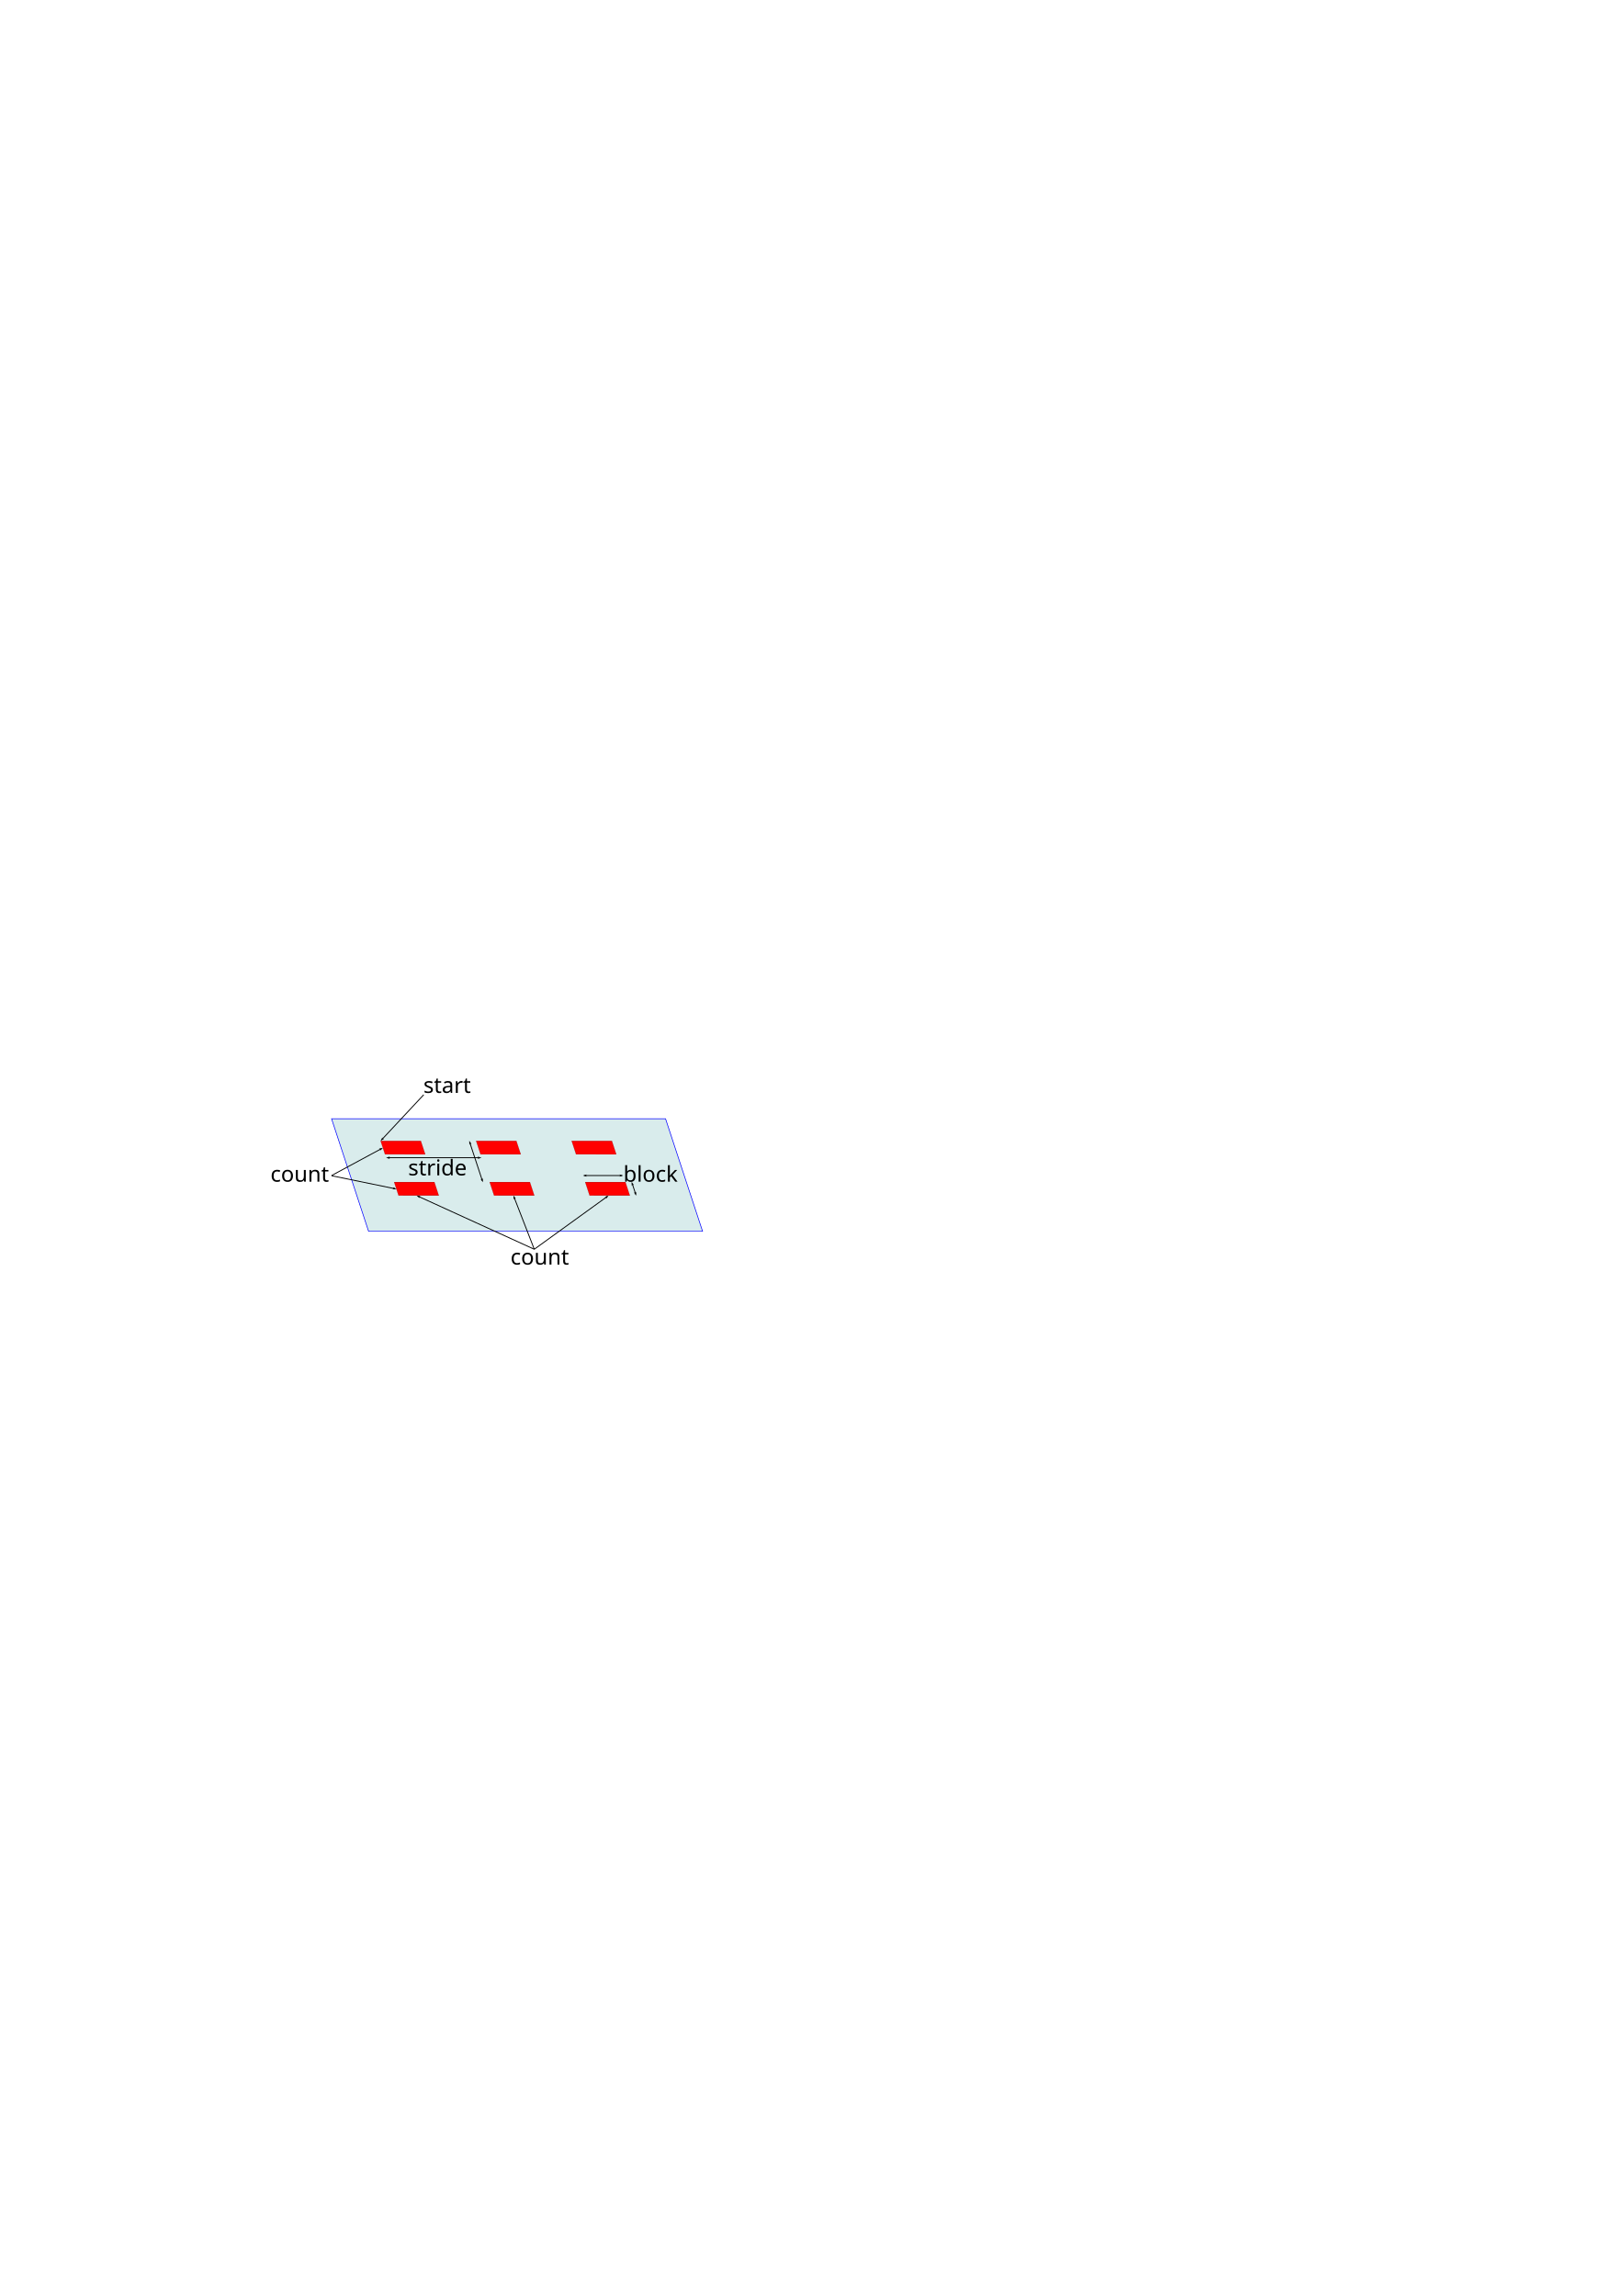
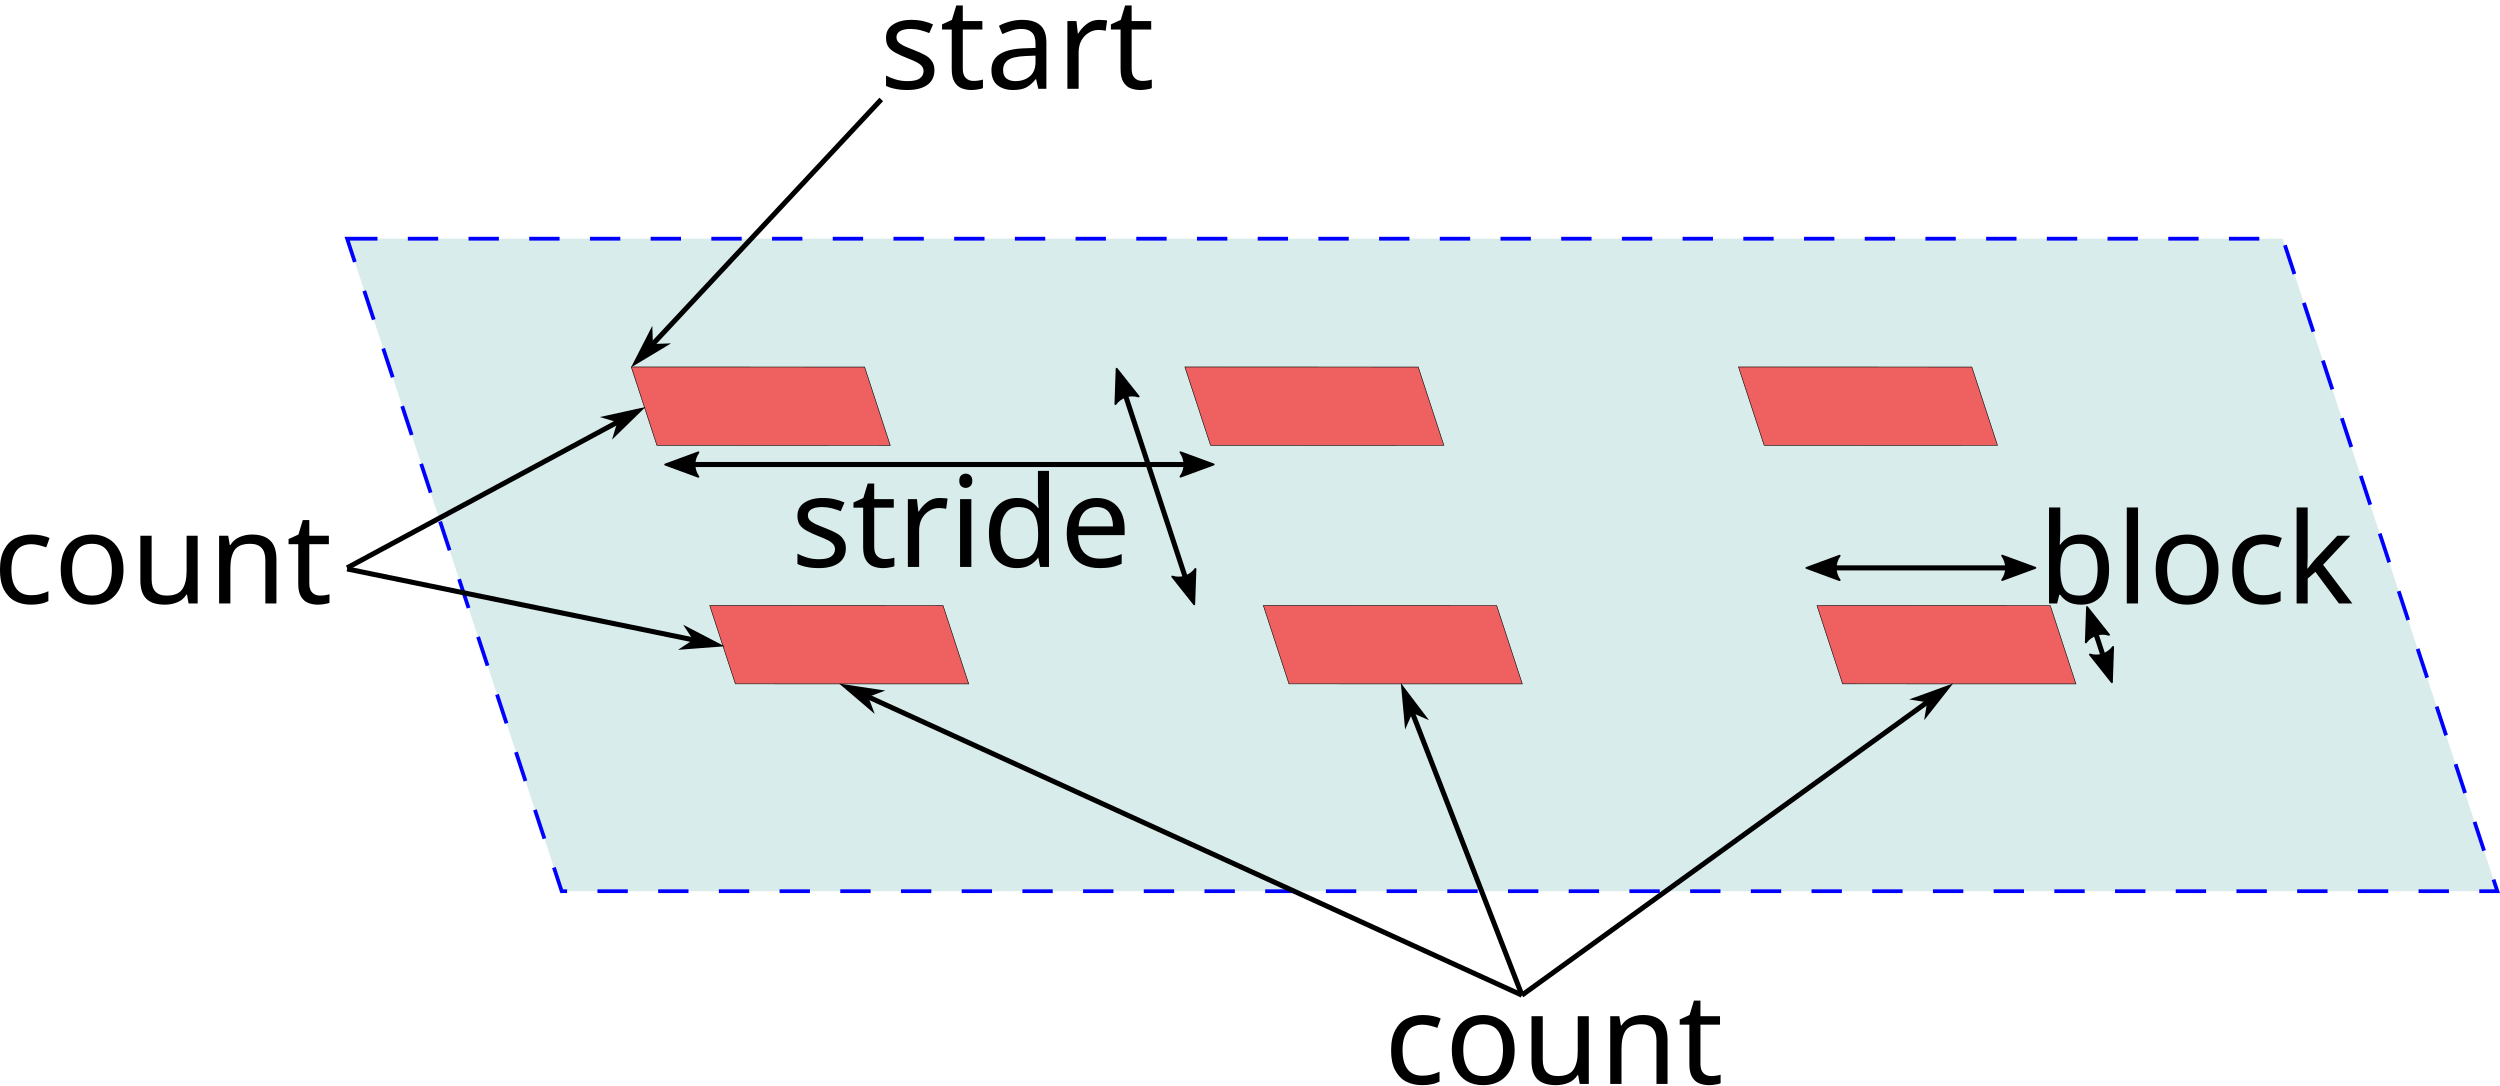
- <svg xmlns="http://www.w3.org/2000/svg" width="210mm" height="297mm" viewBox="0 0 744.094 1052.362" id="svg2" version="1.1">
+ <svg xmlns="http://www.w3.org/2000/svg" width="55.789mm" height="24.229mm" viewBox="0 0 197.676 85.852" id="svg2" version="1.1">
  <defs id="defs4">
-     <marker style="overflow:visible;" id="marker29737" refX="0.0" refY="0.0" orient="auto">
-       <path transform="scale(0.2) rotate(180) translate(6,0)" style="fill-rule:evenodd;stroke:#000000;stroke-width:1pt;stroke-opacity:1;fill:#000000;fill-opacity:1" d="M 0.0,0.0 L 5.0,-5.0 L -12.5,0.0 L 5.0,5.0 L 0.0,0.0 z " id="path29739" />
+     <marker style="overflow:visible" id="marker6380" refX="0" refY="0" orient="auto">
+       <path transform="scale(-0.6,-0.6)" d="M 8.719,4.034 -2.207,0.016 8.719,-4.002 c -1.745,2.372 -1.735,5.617 -6e-7,8.035 z" style="fill:#000000;fill-opacity:1;fill-rule:evenodd;stroke:#000000;stroke-width:0.625;stroke-linejoin:round;stroke-opacity:1" id="path6382" />
    </marker>
-     <marker orient="auto" refY="0.0" refX="0.0" id="marker29539" style="overflow:visible;">
-       <path id="path29541" d="M 0.0,0.0 L 5.0,-5.0 L -12.5,0.0 L 5.0,5.0 L 0.0,0.0 z " style="fill-rule:evenodd;stroke:#000000;stroke-width:1pt;stroke-opacity:1;fill:#000000;fill-opacity:1" transform="scale(0.2) rotate(180) translate(6,0)" />
+     <marker style="overflow:visible" id="marker6208" refX="0" refY="0" orient="auto">
+       <path transform="scale(-0.6,-0.6)" d="M 8.719,4.034 -2.207,0.016 8.719,-4.002 c -1.745,2.372 -1.735,5.617 -6e-7,8.035 z" style="fill:#000000;fill-opacity:1;fill-rule:evenodd;stroke:#000000;stroke-width:0.625;stroke-linejoin:round;stroke-opacity:1" id="path6210" />
    </marker>
-     <marker orient="auto" refY="0.0" refX="0.0" id="marker29203" style="overflow:visible;">
-       <path id="path29205" d="M 0.0,0.0 L 5.0,-5.0 L -12.5,0.0 L 5.0,5.0 L 0.0,0.0 z " style="fill-rule:evenodd;stroke:#000000;stroke-width:1pt;stroke-opacity:1;fill:#000000;fill-opacity:1" transform="scale(0.2) rotate(180) translate(6,0)" />
+     <marker style="overflow:visible" id="marker6036" refX="0" refY="0" orient="auto">
+       <path transform="scale(-0.6,-0.6)" d="M 8.719,4.034 -2.207,0.016 8.719,-4.002 c -1.745,2.372 -1.735,5.617 -6e-7,8.035 z" style="fill:#000000;fill-opacity:1;fill-rule:evenodd;stroke:#000000;stroke-width:0.625;stroke-linejoin:round;stroke-opacity:1" id="path6038" />
    </marker>
-     <marker style="overflow:visible;" id="marker28865" refX="0.0" refY="0.0" orient="auto">
-       <path transform="scale(0.2) rotate(180) translate(6,0)" style="fill-rule:evenodd;stroke:#000000;stroke-width:1pt;stroke-opacity:1;fill:#000000;fill-opacity:1" d="M 0.0,0.0 L 5.0,-5.0 L -12.5,0.0 L 5.0,5.0 L 0.0,0.0 z " id="path28867" />
+     <marker orient="auto" refY="0" refX="0" id="Arrow2Mend" style="overflow:visible">
+       <path id="path5475" style="fill:#000000;fill-opacity:1;fill-rule:evenodd;stroke:#000000;stroke-width:0.625;stroke-linejoin:round;stroke-opacity:1" d="M 8.719,4.034 -2.207,0.016 8.719,-4.002 c -1.745,2.372 -1.735,5.617 -6e-7,8.035 z" transform="scale(-0.6,-0.6)" />
    </marker>
-     <marker orient="auto" refY="0.0" refX="0.0" id="marker28493" style="overflow:visible;">
-       <path id="path28495" d="M 0.0,0.0 L 5.0,-5.0 L -12.5,0.0 L 5.0,5.0 L 0.0,0.0 z " style="fill-rule:evenodd;stroke:#000000;stroke-width:1pt;stroke-opacity:1;fill:#000000;fill-opacity:1" transform="scale(0.2) rotate(180) translate(6,0)" />
+     <marker style="overflow:visible" id="marker5364" refX="0" refY="0" orient="auto">
+       <path transform="scale(0.6,0.6)" d="M 8.719,4.034 -2.207,0.016 8.719,-4.002 c -1.745,2.372 -1.735,5.617 -6e-7,8.035 z" style="fill:#000000;fill-opacity:1;fill-rule:evenodd;stroke:#000000;stroke-width:0.625;stroke-linejoin:round;stroke-opacity:1" id="path5366" />
    </marker>
-     <marker orient="auto" refY="0.0" refX="0.0" id="marker28357" style="overflow:visible;">
-       <path id="path28359" d="M 0.0,0.0 L 5.0,-5.0 L -12.5,0.0 L 5.0,5.0 L 0.0,0.0 z " style="fill-rule:evenodd;stroke:#000000;stroke-width:1pt;stroke-opacity:1;fill:#000000;fill-opacity:1" transform="scale(0.2) rotate(180) translate(6,0)" />
+     <marker style="overflow:visible" id="marker5198" refX="0" refY="0" orient="auto">
+       <path transform="scale(0.6,0.6)" d="M 8.719,4.034 -2.207,0.016 8.719,-4.002 c -1.745,2.372 -1.735,5.617 -6e-7,8.035 z" style="fill:#000000;fill-opacity:1;fill-rule:evenodd;stroke:#000000;stroke-width:0.625;stroke-linejoin:round;stroke-opacity:1" id="path5200" />
    </marker>
-     <marker style="overflow:visible;" id="marker27803" refX="0.0" refY="0.0" orient="auto">
-       <path transform="scale(0.2) rotate(180) translate(6,0)" style="fill-rule:evenodd;stroke:#000000;stroke-width:1pt;stroke-opacity:1;fill:#000000;fill-opacity:1" d="M 0.0,0.0 L 5.0,-5.0 L -12.5,0.0 L 5.0,5.0 L 0.0,0.0 z " id="path27805" />
+     <marker style="overflow:visible" id="marker5038" refX="0" refY="0" orient="auto">
+       <path transform="scale(0.6,0.6)" d="M 8.719,4.034 -2.207,0.016 8.719,-4.002 c -1.745,2.372 -1.735,5.617 -6e-7,8.035 z" style="fill:#000000;fill-opacity:1;fill-rule:evenodd;stroke:#000000;stroke-width:0.625;stroke-linejoin:round;stroke-opacity:1" id="path5040" />
    </marker>
-     <marker style="overflow:visible" id="marker27673" refX="0.0" refY="0.0" orient="auto">
-       <path transform="scale(0.2) translate(6,0)" style="fill-rule:evenodd;stroke:#000000;stroke-width:1pt;stroke-opacity:1;fill:#000000;fill-opacity:1" d="M 0.0,0.0 L 5.0,-5.0 L -12.5,0.0 L 5.0,5.0 L 0.0,0.0 z " id="path27675" />
+     <marker orient="auto" refY="0" refX="0" id="marker4750" style="overflow:visible">
+       <path id="path4752" d="M 0,0 5,-5 -12.5,0 5,5 0,0 Z" style="fill:#000000;fill-opacity:1;fill-rule:evenodd;stroke:#000000;stroke-width:1pt;stroke-opacity:1" transform="matrix(-0.4,0,0,-0.4,-4,0)" />
    </marker>
-     <marker style="overflow:visible;" id="marker27283" refX="0.0" refY="0.0" orient="auto">
-       <path transform="scale(0.2) rotate(180) translate(6,0)" style="fill-rule:evenodd;stroke:#000000;stroke-width:1pt;stroke-opacity:1;fill:#000000;fill-opacity:1" d="M 0.0,0.0 L 5.0,-5.0 L -12.5,0.0 L 5.0,5.0 L 0.0,0.0 z " id="path27285" />
+     <marker orient="auto" refY="0" refX="0" id="marker4740" style="overflow:visible">
+       <path id="path4742" d="M 0,0 5,-5 -12.5,0 5,5 0,0 Z" style="fill:#000000;fill-opacity:1;fill-rule:evenodd;stroke:#000000;stroke-width:1pt;stroke-opacity:1" transform="matrix(-0.4,0,0,-0.4,-4,0)" />
    </marker>
-     <marker orient="auto" refY="0.0" refX="0.0" id="marker22439" style="overflow:visible">
-       <path id="path22441" d="M 0.0,0.0 L 5.0,-5.0 L -12.5,0.0 L 5.0,5.0 L 0.0,0.0 z " style="fill-rule:evenodd;stroke:#000000;stroke-width:1pt;stroke-opacity:1;fill:#000000;fill-opacity:1" transform="scale(0.2) translate(6,0)" />
+     <marker style="overflow:visible" id="marker4556" refX="0" refY="0" orient="auto">
+       <path transform="matrix(-0.4,0,0,-0.4,-4,0)" style="fill:#000000;fill-opacity:1;fill-rule:evenodd;stroke:#000000;stroke-width:1pt;stroke-opacity:1" d="M 0,0 5,-5 -12.5,0 5,5 0,0 Z" id="path4558" />
    </marker>
-     <marker orient="auto" refY="0.0" refX="0.0" id="Arrow2Send" style="overflow:visible;">
-       <path id="path4261" style="fill-rule:evenodd;stroke-width:0.625;stroke-linejoin:round;stroke:#000000;stroke-opacity:1;fill:#000000;fill-opacity:1" d="M 8.719,4.034 L -2.207,0.016 L 8.719,-4.002 C 6.973,-1.63 6.983,1.616 8.719,4.034 z " transform="scale(0.3) rotate(180) translate(-2.3,0)" />
+     <marker style="overflow:visible" id="marker4546" refX="0" refY="0" orient="auto">
+       <path transform="matrix(-0.4,0,0,-0.4,-4,0)" style="fill:#000000;fill-opacity:1;fill-rule:evenodd;stroke:#000000;stroke-width:1pt;stroke-opacity:1" d="M 0,0 5,-5 -12.5,0 5,5 0,0 Z" id="path4548" />
    </marker>
-     <marker orient="auto" refY="0.0" refX="0.0" id="Arrow2Mstart" style="overflow:visible">
-       <path id="path4252" style="fill-rule:evenodd;stroke-width:0.625;stroke-linejoin:round;stroke:#000000;stroke-opacity:1;fill:#000000;fill-opacity:1" d="M 8.719,4.034 L -2.207,0.016 L 8.719,-4.002 C 6.973,-1.63 6.983,1.616 8.719,4.034 z " transform="scale(0.6) translate(0,0)" />
+     <marker style="overflow:visible" id="marker29737" refX="0" refY="0" orient="auto">
+       <path transform="matrix(-0.2,0,0,-0.2,-1.2,0)" style="fill:#000000;fill-opacity:1;fill-rule:evenodd;stroke:#000000;stroke-width:1pt;stroke-opacity:1" d="M 0,0 5,-5 -12.5,0 5,5 0,0 Z" id="path29739" />
    </marker>
-     <marker style="overflow:visible" id="marker7097" refX="0.0" refY="0.0" orient="auto">
-       <path transform="scale(0.2) translate(6,0)" style="fill-rule:evenodd;stroke:#000000;stroke-width:1pt;stroke-opacity:1;fill:#000000;fill-opacity:1" d="M 0.0,0.0 L 5.0,-5.0 L -12.5,0.0 L 5.0,5.0 L 0.0,0.0 z " id="path7099" />
+     <marker orient="auto" refY="0" refX="0" id="marker29203" style="overflow:visible">
+       <path id="path29205" d="M 0,0 5,-5 -12.5,0 5,5 0,0 Z" style="fill:#000000;fill-opacity:1;fill-rule:evenodd;stroke:#000000;stroke-width:1pt;stroke-opacity:1" transform="matrix(-0.2,0,0,-0.2,-1.2,0)" />
    </marker>
-     <marker orient="auto" refY="0.0" refX="0.0" id="Arrow1Send" style="overflow:visible;">
-       <path id="path4243" d="M 0.0,0.0 L 5.0,-5.0 L -12.5,0.0 L 5.0,5.0 L 0.0,0.0 z " style="fill-rule:evenodd;stroke:#000000;stroke-width:1pt;stroke-opacity:1;fill:#000000;fill-opacity:1" transform="scale(0.2) rotate(180) translate(6,0)" />
+     <marker orient="auto" refY="0" refX="0" id="marker28357" style="overflow:visible">
+       <path id="path28359" d="M 0,0 5,-5 -12.5,0 5,5 0,0 Z" style="fill:#000000;fill-opacity:1;fill-rule:evenodd;stroke:#000000;stroke-width:1pt;stroke-opacity:1" transform="matrix(-0.2,0,0,-0.2,-1.2,0)" />
    </marker>
-     <marker orient="auto" refY="0.0" refX="0.0" id="Arrow1Sstart" style="overflow:visible">
-       <path id="path4240" d="M 0.0,0.0 L 5.0,-5.0 L -12.5,0.0 L 5.0,5.0 L 0.0,0.0 z " style="fill-rule:evenodd;stroke:#000000;stroke-width:1pt;stroke-opacity:1;fill:#000000;fill-opacity:1" transform="scale(0.2) translate(6,0)" />
+     <marker style="overflow:visible" id="marker27673" refX="0" refY="0" orient="auto">
+       <path transform="matrix(0.2,0,0,0.2,1.2,0)" style="fill:#000000;fill-opacity:1;fill-rule:evenodd;stroke:#000000;stroke-width:1pt;stroke-opacity:1" d="M 0,0 5,-5 -12.5,0 5,5 0,0 Z" id="path27675" />
    </marker>
-     <marker orient="auto" refY="0.0" refX="0.0" id="marker5820" style="overflow:visible">
-       <path id="path5822" d="M 0.0,0.0 L 5.0,-5.0 L -12.5,0.0 L 5.0,5.0 L 0.0,0.0 z " style="fill-rule:evenodd;stroke:#000000;stroke-width:1pt;stroke-opacity:1;fill:#000000;fill-opacity:1" transform="scale(0.4) translate(10,0)" />
+     <marker orient="auto" refY="0" refX="0" id="marker22439" style="overflow:visible">
+       <path id="path22441" d="M 0,0 5,-5 -12.5,0 5,5 0,0 Z" style="fill:#000000;fill-opacity:1;fill-rule:evenodd;stroke:#000000;stroke-width:1pt;stroke-opacity:1" transform="matrix(0.2,0,0,0.2,1.2,0)" />
    </marker>
-     <marker orient="auto" refY="0.0" refX="0.0" id="marker5786" style="overflow:visible">
-       <path id="path5788" d="M 0.0,0.0 L 5.0,-5.0 L -12.5,0.0 L 5.0,5.0 L 0.0,0.0 z " style="fill-rule:evenodd;stroke:#000000;stroke-width:1pt;stroke-opacity:1;fill:#000000;fill-opacity:1" transform="scale(0.4) translate(10,0)" />
+     <marker orient="auto" refY="0" refX="0" id="Arrow2Send" style="overflow:visible">
+       <path id="path4261" style="fill:#000000;fill-opacity:1;fill-rule:evenodd;stroke:#000000;stroke-width:0.625;stroke-linejoin:round;stroke-opacity:1" d="M 8.719,4.034 -2.207,0.016 8.719,-4.002 c -1.745,2.372 -1.735,5.617 -6e-7,8.035 z" transform="matrix(-0.3,0,0,-0.3,0.69,0)" />
    </marker>
-     <marker orient="auto" refY="0.0" refX="0.0" id="Arrow1Mend" style="overflow:visible;">
-       <path id="path4237" d="M 0.0,0.0 L 5.0,-5.0 L -12.5,0.0 L 5.0,5.0 L 0.0,0.0 z " style="fill-rule:evenodd;stroke:#000000;stroke-width:1pt;stroke-opacity:1;fill:#000000;fill-opacity:1" transform="scale(0.4) rotate(180) translate(10,0)" />
+     <marker orient="auto" refY="0" refX="0" id="Arrow2Mstart" style="overflow:visible">
+       <path id="path4252" style="fill:#000000;fill-opacity:1;fill-rule:evenodd;stroke:#000000;stroke-width:0.625;stroke-linejoin:round;stroke-opacity:1" d="M 8.719,4.034 -2.207,0.016 8.719,-4.002 c -1.745,2.372 -1.735,5.617 -6e-7,8.035 z" transform="scale(0.6,0.6)" />
    </marker>
-     <marker orient="auto" refY="0.0" refX="0.0" id="Arrow1Mstart" style="overflow:visible">
-       <path id="path4234" d="M 0.0,0.0 L 5.0,-5.0 L -12.5,0.0 L 5.0,5.0 L 0.0,0.0 z " style="fill-rule:evenodd;stroke:#000000;stroke-width:1pt;stroke-opacity:1;fill:#000000;fill-opacity:1" transform="scale(0.4) translate(10,0)" />
+     <marker orient="auto" refY="0" refX="0" id="marker5820" style="overflow:visible">
+       <path id="path5822" d="M 0,0 5,-5 -12.5,0 5,5 0,0 Z" style="fill:#000000;fill-opacity:1;fill-rule:evenodd;stroke:#000000;stroke-width:1pt;stroke-opacity:1" transform="matrix(0.4,0,0,0.4,4,0)" />
+     </marker>
+     <marker orient="auto" refY="0" refX="0" id="marker5786" style="overflow:visible">
+       <path id="path5788" d="M 0,0 5,-5 -12.5,0 5,5 0,0 Z" style="fill:#000000;fill-opacity:1;fill-rule:evenodd;stroke:#000000;stroke-width:1pt;stroke-opacity:1" transform="matrix(0.4,0,0,0.4,4,0)" />
+     </marker>
+     <marker orient="auto" refY="0" refX="0" id="Arrow1Mend" style="overflow:visible">
+       <path id="path4237" d="M 0,0 5,-5 -12.5,0 5,5 0,0 Z" style="fill:#000000;fill-opacity:1;fill-rule:evenodd;stroke:#000000;stroke-width:1pt;stroke-opacity:1" transform="matrix(-0.4,0,0,-0.4,-4,0)" />
+     </marker>
+     <marker orient="auto" refY="0" refX="0" id="Arrow1Mstart" style="overflow:visible">
+       <path id="path4234" d="M 0,0 5,-5 -12.5,0 5,5 0,0 Z" style="fill:#000000;fill-opacity:1;fill-rule:evenodd;stroke:#000000;stroke-width:1pt;stroke-opacity:1" transform="matrix(0.4,0,0,0.4,4,0)" />
    </marker>
    <marker orient="auto" refY="0" refX="0" id="Arrow1Sstart-2" style="overflow:visible">
      <path id="path4240-7" d="M 0,0 5,-5 -12.5,0 5,5 0,0 Z" style="fill:#000000;fill-opacity:1;fill-rule:evenodd;stroke:#000000;stroke-width:1pt;stroke-opacity:1" transform="matrix(0.2,0,0,0.2,1.2,0)" />
    </marker>
    <marker style="overflow:visible" id="marker7097-9" refX="0" refY="0" orient="auto">
      <path transform="matrix(0.2,0,0,0.2,1.2,0)" style="fill:#000000;fill-opacity:1;fill-rule:evenodd;stroke:#000000;stroke-width:1pt;stroke-opacity:1" d="M 0,0 5,-5 -12.5,0 5,5 0,0 Z" id="path7099-3" />
    </marker>
    <marker orient="auto" refY="0" refX="0" id="Arrow1Send-6" style="overflow:visible">
      <path id="path4243-0" d="M 0,0 5,-5 -12.5,0 5,5 0,0 Z" style="fill:#000000;fill-opacity:1;fill-rule:evenodd;stroke:#000000;stroke-width:1pt;stroke-opacity:1" transform="matrix(-0.2,0,0,-0.2,-1.2,0)" />
    </marker>
    <marker style="overflow:visible" id="marker7097-9-2" refX="0" refY="0" orient="auto">
      <path transform="matrix(0.2,0,0,0.2,1.2,0)" style="fill:#000000;fill-opacity:1;fill-rule:evenodd;stroke:#000000;stroke-width:1pt;stroke-opacity:1" d="M 0,0 5,-5 -12.5,0 5,5 0,0 Z" id="path7099-3-6" />
    </marker>
    <marker orient="auto" refY="0" refX="0" id="Arrow1Send-6-1" style="overflow:visible">
      <path id="path4243-0-8" d="M 0,0 5,-5 -12.5,0 5,5 0,0 Z" style="fill:#000000;fill-opacity:1;fill-rule:evenodd;stroke:#000000;stroke-width:1pt;stroke-opacity:1" transform="matrix(-0.2,0,0,-0.2,-1.2,0)" />
    </marker>
  </defs>
-   <g id="layer2" style="display:inline">
-     <path style="fill:#008080;fill-opacity:0.149;fill-rule:evenodd;stroke:#0000ff;stroke-width:0.3;stroke-linecap:butt;stroke-linejoin:miter;stroke-miterlimit:4;stroke-dasharray:none;stroke-opacity:1" d="m 151.943,512.775 153.057,0 16.966,51.596 -153.057,0 z" id="path22279" />
+   <g id="layer2" style="display:inline" transform="translate(-124.4972,-493.902)">
+     <path style="fill:#008080;fill-opacity:0.149;fill-rule:evenodd;stroke:#0000ff;stroke-width:0.3;stroke-linecap:butt;stroke-linejoin:miter;stroke-miterlimit:4;stroke-dasharray:2.4,2.4;stroke-opacity:1;stroke-dashoffset:0" d="m 151.943,512.775 153.057,0 16.966,51.596 -153.057,0 z" id="path22279" />
  </g>
-   <g id="layer1">
-     <rect style="fill:#ff0000;fill-opacity:1;stroke:#000000;stroke-width:0.049;stroke-linejoin:miter;stroke-miterlimit:4;stroke-dasharray:none;stroke-dashoffset:0;stroke-opacity:1" id="rect4177-3" width="18.45" height="6.516" x="3.279" y="550.208" transform="matrix(1,2.7745871e-4,0.3110323,0.9503994,0,0)" />
-     <rect style="fill:#ff0000;fill-opacity:1;stroke:#000000;stroke-width:0.049;stroke-linejoin:miter;stroke-miterlimit:4;stroke-dasharray:none;stroke-dashoffset:0;stroke-opacity:1" id="rect4177-3-6" width="18.45" height="6.516" x="47.059" y="550.195" transform="matrix(1,2.7745871e-4,0.3110323,0.9503994,0,0)" />
-     <rect style="fill:#ff0000;fill-opacity:1;stroke:#000000;stroke-width:0.049;stroke-linejoin:miter;stroke-miterlimit:4;stroke-dasharray:none;stroke-dashoffset:0;stroke-opacity:1" id="rect4177-3-7" width="18.45" height="6.516" x="90.838" y="550.182" transform="matrix(1,2.7745871e-4,0.3110323,0.9503994,0,0)" />
-     <rect style="fill:#ff0000;fill-opacity:1;stroke:#000000;stroke-width:0.049;stroke-linejoin:miter;stroke-miterlimit:4;stroke-dasharray:none;stroke-dashoffset:0;stroke-opacity:1" id="rect4177-3-2" width="18.45" height="6.516" x="3.309" y="570.058" transform="matrix(1,2.7745871e-4,0.3110323,0.9503994,0,0)" />
-     <rect style="fill:#ff0000;fill-opacity:1;stroke:#000000;stroke-width:0.049;stroke-linejoin:miter;stroke-miterlimit:4;stroke-dasharray:none;stroke-dashoffset:0;stroke-opacity:1" id="rect4177-3-6-9" width="18.45" height="6.516" x="47.088" y="570.045" transform="matrix(1,2.7745871e-4,0.3110323,0.9503994,0,0)" />
-     <rect style="fill:#ff0000;fill-opacity:1;stroke:#000000;stroke-width:0.049;stroke-linejoin:miter;stroke-miterlimit:4;stroke-dasharray:none;stroke-dashoffset:0;stroke-opacity:1" id="rect4177-3-7-1" width="18.45" height="6.516" x="90.868" y="570.032" transform="matrix(1,2.7745871e-4,0.3110323,0.9503994,0,0)" />
-     <path style="fill:none;fill-rule:evenodd;stroke:#000000;stroke-width:0.4;stroke-linecap:butt;stroke-linejoin:miter;stroke-miterlimit:4;stroke-dasharray:none;stroke-opacity:1;marker-start:url(#Arrow1Sstart)" d="m 174.928,522.381 19.25,-20.616" id="path5772" />
+   <g id="layer1" style="display:inline" transform="translate(-124.4972,-493.902)">
+     <rect style="fill:#ff0000;fill-opacity:0.588;stroke:#000000;stroke-width:0.049;stroke-linejoin:miter;stroke-miterlimit:4;stroke-dasharray:none;stroke-dashoffset:0;stroke-opacity:1" id="rect4177-3" width="18.45" height="6.516" x="3.279" y="550.208" transform="matrix(1,2.7745871e-4,0.3110323,0.9503994,0,0)" />
+     <rect style="fill:#ff0000;fill-opacity:0.588;stroke:#000000;stroke-width:0.049;stroke-linejoin:miter;stroke-miterlimit:4;stroke-dasharray:none;stroke-dashoffset:0;stroke-opacity:1" id="rect4177-3-6" width="18.45" height="6.516" x="47.059" y="550.195" transform="matrix(1,2.7745871e-4,0.3110323,0.9503994,0,0)" />
+     <rect style="fill:#ff0000;fill-opacity:0.588;stroke:#000000;stroke-width:0.049;stroke-linejoin:miter;stroke-miterlimit:4;stroke-dasharray:none;stroke-dashoffset:0;stroke-opacity:1" id="rect4177-3-7" width="18.45" height="6.516" x="90.838" y="550.182" transform="matrix(1,2.7745871e-4,0.3110323,0.9503994,0,0)" />
+     <rect style="fill:#ff0000;fill-opacity:0.588;stroke:#000000;stroke-width:0.049;stroke-linejoin:miter;stroke-miterlimit:4;stroke-dasharray:none;stroke-dashoffset:0;stroke-opacity:1" id="rect4177-3-2" width="18.45" height="6.516" x="3.309" y="570.058" transform="matrix(1,2.7745871e-4,0.3110323,0.9503994,0,0)" />
+     <rect style="fill:#ff0000;fill-opacity:0.588;stroke:#000000;stroke-width:0.049;stroke-linejoin:miter;stroke-miterlimit:4;stroke-dasharray:none;stroke-dashoffset:0;stroke-opacity:1" id="rect4177-3-6-9" width="18.45" height="6.516" x="47.088" y="570.045" transform="matrix(1,2.7745871e-4,0.3110323,0.9503994,0,0)" />
+     <rect style="fill:#ff0000;fill-opacity:0.588;stroke:#000000;stroke-width:0.049;stroke-linejoin:miter;stroke-miterlimit:4;stroke-dasharray:none;stroke-dashoffset:0;stroke-opacity:1" id="rect4177-3-7-1" width="18.45" height="6.516" x="90.868" y="570.032" transform="matrix(1,2.7745871e-4,0.3110323,0.9503994,0,0)" />
+     <path style="fill:none;fill-rule:evenodd;stroke:#000000;stroke-width:0.4;stroke-linecap:butt;stroke-linejoin:miter;stroke-miterlimit:4;stroke-dasharray:none;stroke-opacity:1;marker-start:url(#marker5786)" d="m 174.928,522.381 19.25,-20.616" id="path5772" />
    <text xml:space="preserve" style="font-style:normal;font-weight:normal;font-size:12.5px;line-height:125%;font-family:sans-serif;letter-spacing:0px;word-spacing:0px;fill:#000000;fill-opacity:1;stroke:none;stroke-width:1px;stroke-linecap:butt;stroke-linejoin:miter;stroke-opacity:1" x="194.038" y="500.924" id="text6168">
      <tspan id="tspan6170" x="194.038" y="500.924" style="font-size:10px">start</tspan>
    </text>
-     <path style="fill:none;fill-rule:evenodd;stroke:#000000;stroke-width:0.4;stroke-linecap:butt;stroke-linejoin:miter;stroke-miterlimit:4;stroke-dasharray:none;stroke-opacity:1;marker-start:url(#marker7097);marker-end:url(#Arrow1Send)" d="m 177.626,530.632 42.305,0" id="path7065" />
-     <path style="fill:none;fill-rule:evenodd;stroke:#000000;stroke-width:0.4;stroke-linecap:butt;stroke-linejoin:miter;stroke-miterlimit:4;stroke-dasharray:none;stroke-opacity:1;marker-start:url(#marker7097-9);marker-end:url(#Arrow1Send-6)" d="m 267.866,538.806 17.038,0" id="path7065-6" />
+     <path style="fill:none;fill-rule:evenodd;stroke:#000000;stroke-width:0.4;stroke-linecap:butt;stroke-linejoin:miter;stroke-miterlimit:4;stroke-dasharray:none;stroke-opacity:1;marker-start:url(#marker5198);marker-end:url(#marker6208)" d="m 177.626,530.632 42.305,0" id="path7065" />
+     <path style="fill:none;fill-rule:evenodd;stroke:#000000;stroke-width:0.4;stroke-linecap:butt;stroke-linejoin:miter;stroke-miterlimit:4;stroke-dasharray:none;stroke-opacity:1;marker-start:url(#Arrow2Mstart);marker-end:url(#Arrow2Mend)" d="m 267.866,538.806 17.038,0" id="path7065-6" />
    <text xml:space="preserve" style="font-style:normal;font-weight:normal;font-size:10px;line-height:125%;font-family:sans-serif;letter-spacing:0px;word-spacing:0px;fill:#000000;fill-opacity:1;stroke:none;stroke-width:1px;stroke-linecap:butt;stroke-linejoin:miter;stroke-opacity:1" x="187.036" y="538.731" id="text24177">
      <tspan x="187.036" y="538.731" id="tspan24181" style="font-size:10px">stride</tspan>
    </text>
    <text xml:space="preserve" style="font-style:normal;font-weight:normal;font-size:10px;line-height:125%;font-family:sans-serif;letter-spacing:0px;word-spacing:0px;fill:#000000;fill-opacity:1;stroke:none;stroke-width:1px;stroke-linecap:butt;stroke-linejoin:miter;stroke-opacity:1" x="285.67" y="541.619" id="text24185">
      <tspan x="285.67" y="541.619" id="tspan24189">block</tspan>
    </text>
-     <path style="fill:none;fill-rule:evenodd;stroke:#000000;stroke-width:0.4;stroke-linecap:butt;stroke-linejoin:miter;stroke-miterlimit:4;stroke-dasharray:none;stroke-opacity:1;marker-start:url(#marker22439);marker-end:url(#marker27283)" d="m 289.692,542.407 1.624,4.939" id="path25181" />
-     <path style="fill:none;fill-rule:evenodd;stroke:#000000;stroke-width:0.4;stroke-linecap:butt;stroke-linejoin:miter;stroke-miterlimit:4;stroke-dasharray:none;stroke-opacity:1;marker-start:url(#marker27673);marker-end:url(#marker27803)" d="m 215.258,523.562 5.794,17.62" id="path27665" />
+     <path style="fill:none;fill-rule:evenodd;stroke:#000000;stroke-width:0.4;stroke-linecap:butt;stroke-linejoin:miter;stroke-miterlimit:4;stroke-dasharray:none;stroke-opacity:1;marker-start:url(#marker5364);marker-end:url(#marker6380)" d="m 289.692,542.407 1.624,4.939" id="path25181" />
+     <path style="fill:none;fill-rule:evenodd;stroke:#000000;stroke-width:0.4;stroke-linecap:butt;stroke-linejoin:miter;stroke-miterlimit:4;stroke-dasharray:none;stroke-opacity:1;marker-start:url(#marker5038);marker-end:url(#marker6036)" d="m 212.96,523.563 5.794,17.62" id="path27665" />
    <text xml:space="preserve" style="font-style:normal;font-weight:normal;font-size:10px;line-height:125%;font-family:sans-serif;letter-spacing:0px;word-spacing:0px;fill:#000000;fill-opacity:1;stroke:none;stroke-width:1px;stroke-linecap:butt;stroke-linejoin:miter;stroke-opacity:1" x="123.945" y="541.619" id="text28341">
      <tspan x="123.945" y="541.619" id="tspan28345">count</tspan>
    </text>
-     <path style="fill:none;fill-rule:evenodd;stroke:#000000;stroke-width:0.4;stroke-linecap:butt;stroke-linejoin:miter;stroke-miterlimit:4;stroke-dasharray:none;stroke-opacity:1;marker-end:url(#marker28493)" d="m 151.941,538.804 22.902,-12.345" id="path28349" />
-     <path style="fill:none;fill-rule:evenodd;stroke:#000000;stroke-width:0.4;stroke-linecap:butt;stroke-linejoin:miter;stroke-miterlimit:4;stroke-dasharray:none;stroke-opacity:1;marker-end:url(#marker28865)" d="m 151.943,538.889 29.073,5.959" id="path28857" />
+     <path style="fill:none;fill-rule:evenodd;stroke:#000000;stroke-width:0.4;stroke-linecap:butt;stroke-linejoin:miter;stroke-miterlimit:4;stroke-dasharray:none;stroke-opacity:1;marker-end:url(#marker4750)" d="m 151.941,538.804 22.902,-12.345" id="path28349" />
+     <path style="fill:none;fill-rule:evenodd;stroke:#000000;stroke-width:0.4;stroke-linecap:butt;stroke-linejoin:miter;stroke-miterlimit:4;stroke-dasharray:none;stroke-opacity:1;marker-end:url(#marker4740)" d="m 151.943,538.889 29.073,5.959" id="path28857" />
    <text xml:space="preserve" style="font-style:normal;font-weight:normal;font-size:10px;line-height:125%;font-family:sans-serif;letter-spacing:0px;word-spacing:0px;fill:#000000;fill-opacity:1;stroke:none;stroke-width:1px;stroke-linecap:butt;stroke-linejoin:miter;stroke-opacity:1" x="233.945" y="579.613" id="text28341-9">
      <tspan x="233.945" y="579.613" id="tspan28345-2">count</tspan>
    </text>
-     <path style="fill:none;fill-rule:evenodd;stroke:#000000;stroke-width:0.4;stroke-linecap:butt;stroke-linejoin:miter;stroke-miterlimit:4;stroke-dasharray:none;stroke-opacity:1;marker-end:url(#marker29203)" d="m 244.841,572.593 -9.295,-23.951" id="path29195" />
-     <path style="fill:none;fill-rule:evenodd;stroke:#000000;stroke-width:0.4;stroke-linecap:butt;stroke-linejoin:miter;stroke-miterlimit:4;stroke-dasharray:none;stroke-opacity:1;marker-end:url(#marker29539)" d="m 244.834,572.594 33.457,-24.185" id="path29531" />
-     <path style="fill:none;fill-rule:evenodd;stroke:#000000;stroke-width:0.4;stroke-linecap:butt;stroke-linejoin:miter;stroke-miterlimit:4;stroke-dasharray:none;stroke-opacity:1;marker-end:url(#marker29737)" d="M 244.837,572.593 191.565,548.281" id="path29729" />
+     <path style="fill:none;fill-rule:evenodd;stroke:#000000;stroke-width:0.4;stroke-linecap:butt;stroke-linejoin:miter;stroke-miterlimit:4;stroke-dasharray:none;stroke-opacity:1;marker-end:url(#marker4546)" d="m 244.841,572.593 -9.295,-23.951" id="path29195" />
+     <path style="fill:none;fill-rule:evenodd;stroke:#000000;stroke-width:0.4;stroke-linecap:butt;stroke-linejoin:miter;stroke-miterlimit:4;stroke-dasharray:none;stroke-opacity:1;marker-end:url(#Arrow1Mend)" d="m 244.834,572.594 33.457,-24.185" id="path29531" />
+     <path style="fill:none;fill-rule:evenodd;stroke:#000000;stroke-width:0.4;stroke-linecap:butt;stroke-linejoin:miter;stroke-miterlimit:4;stroke-dasharray:none;stroke-opacity:1;marker-end:url(#marker4556)" d="M 244.837,572.593 191.565,548.281" id="path29729" />
  </g>
</svg>
